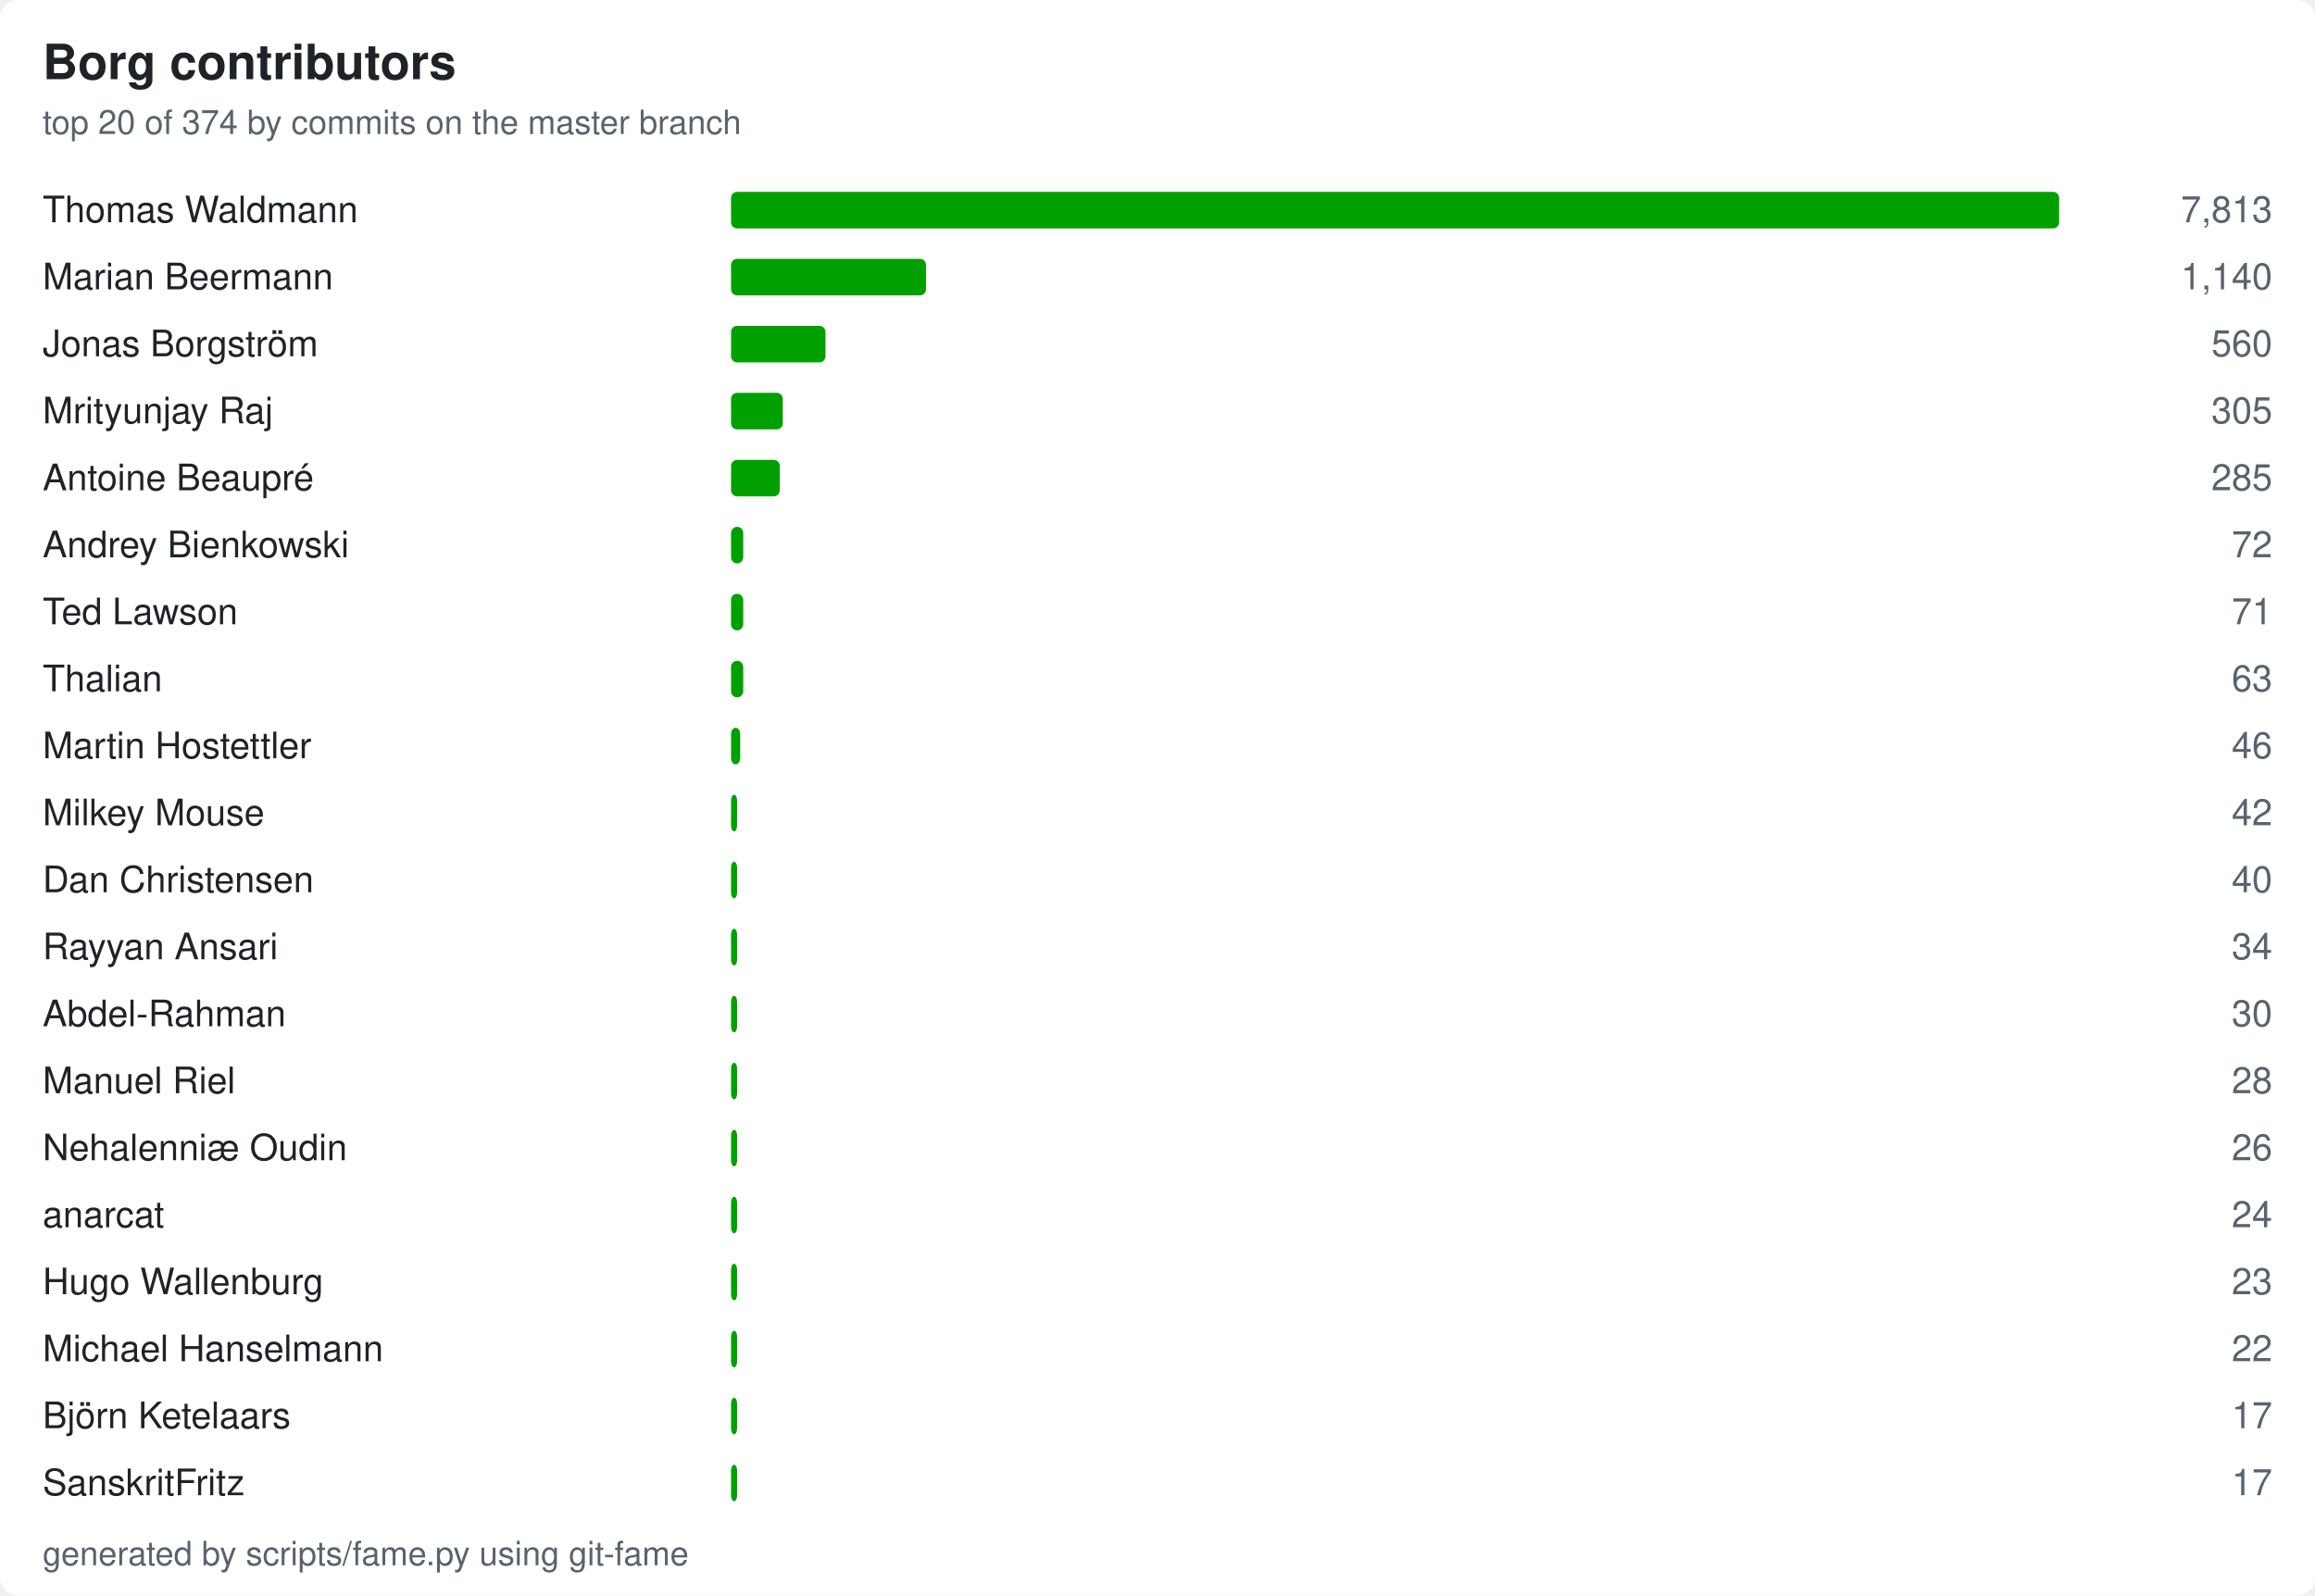
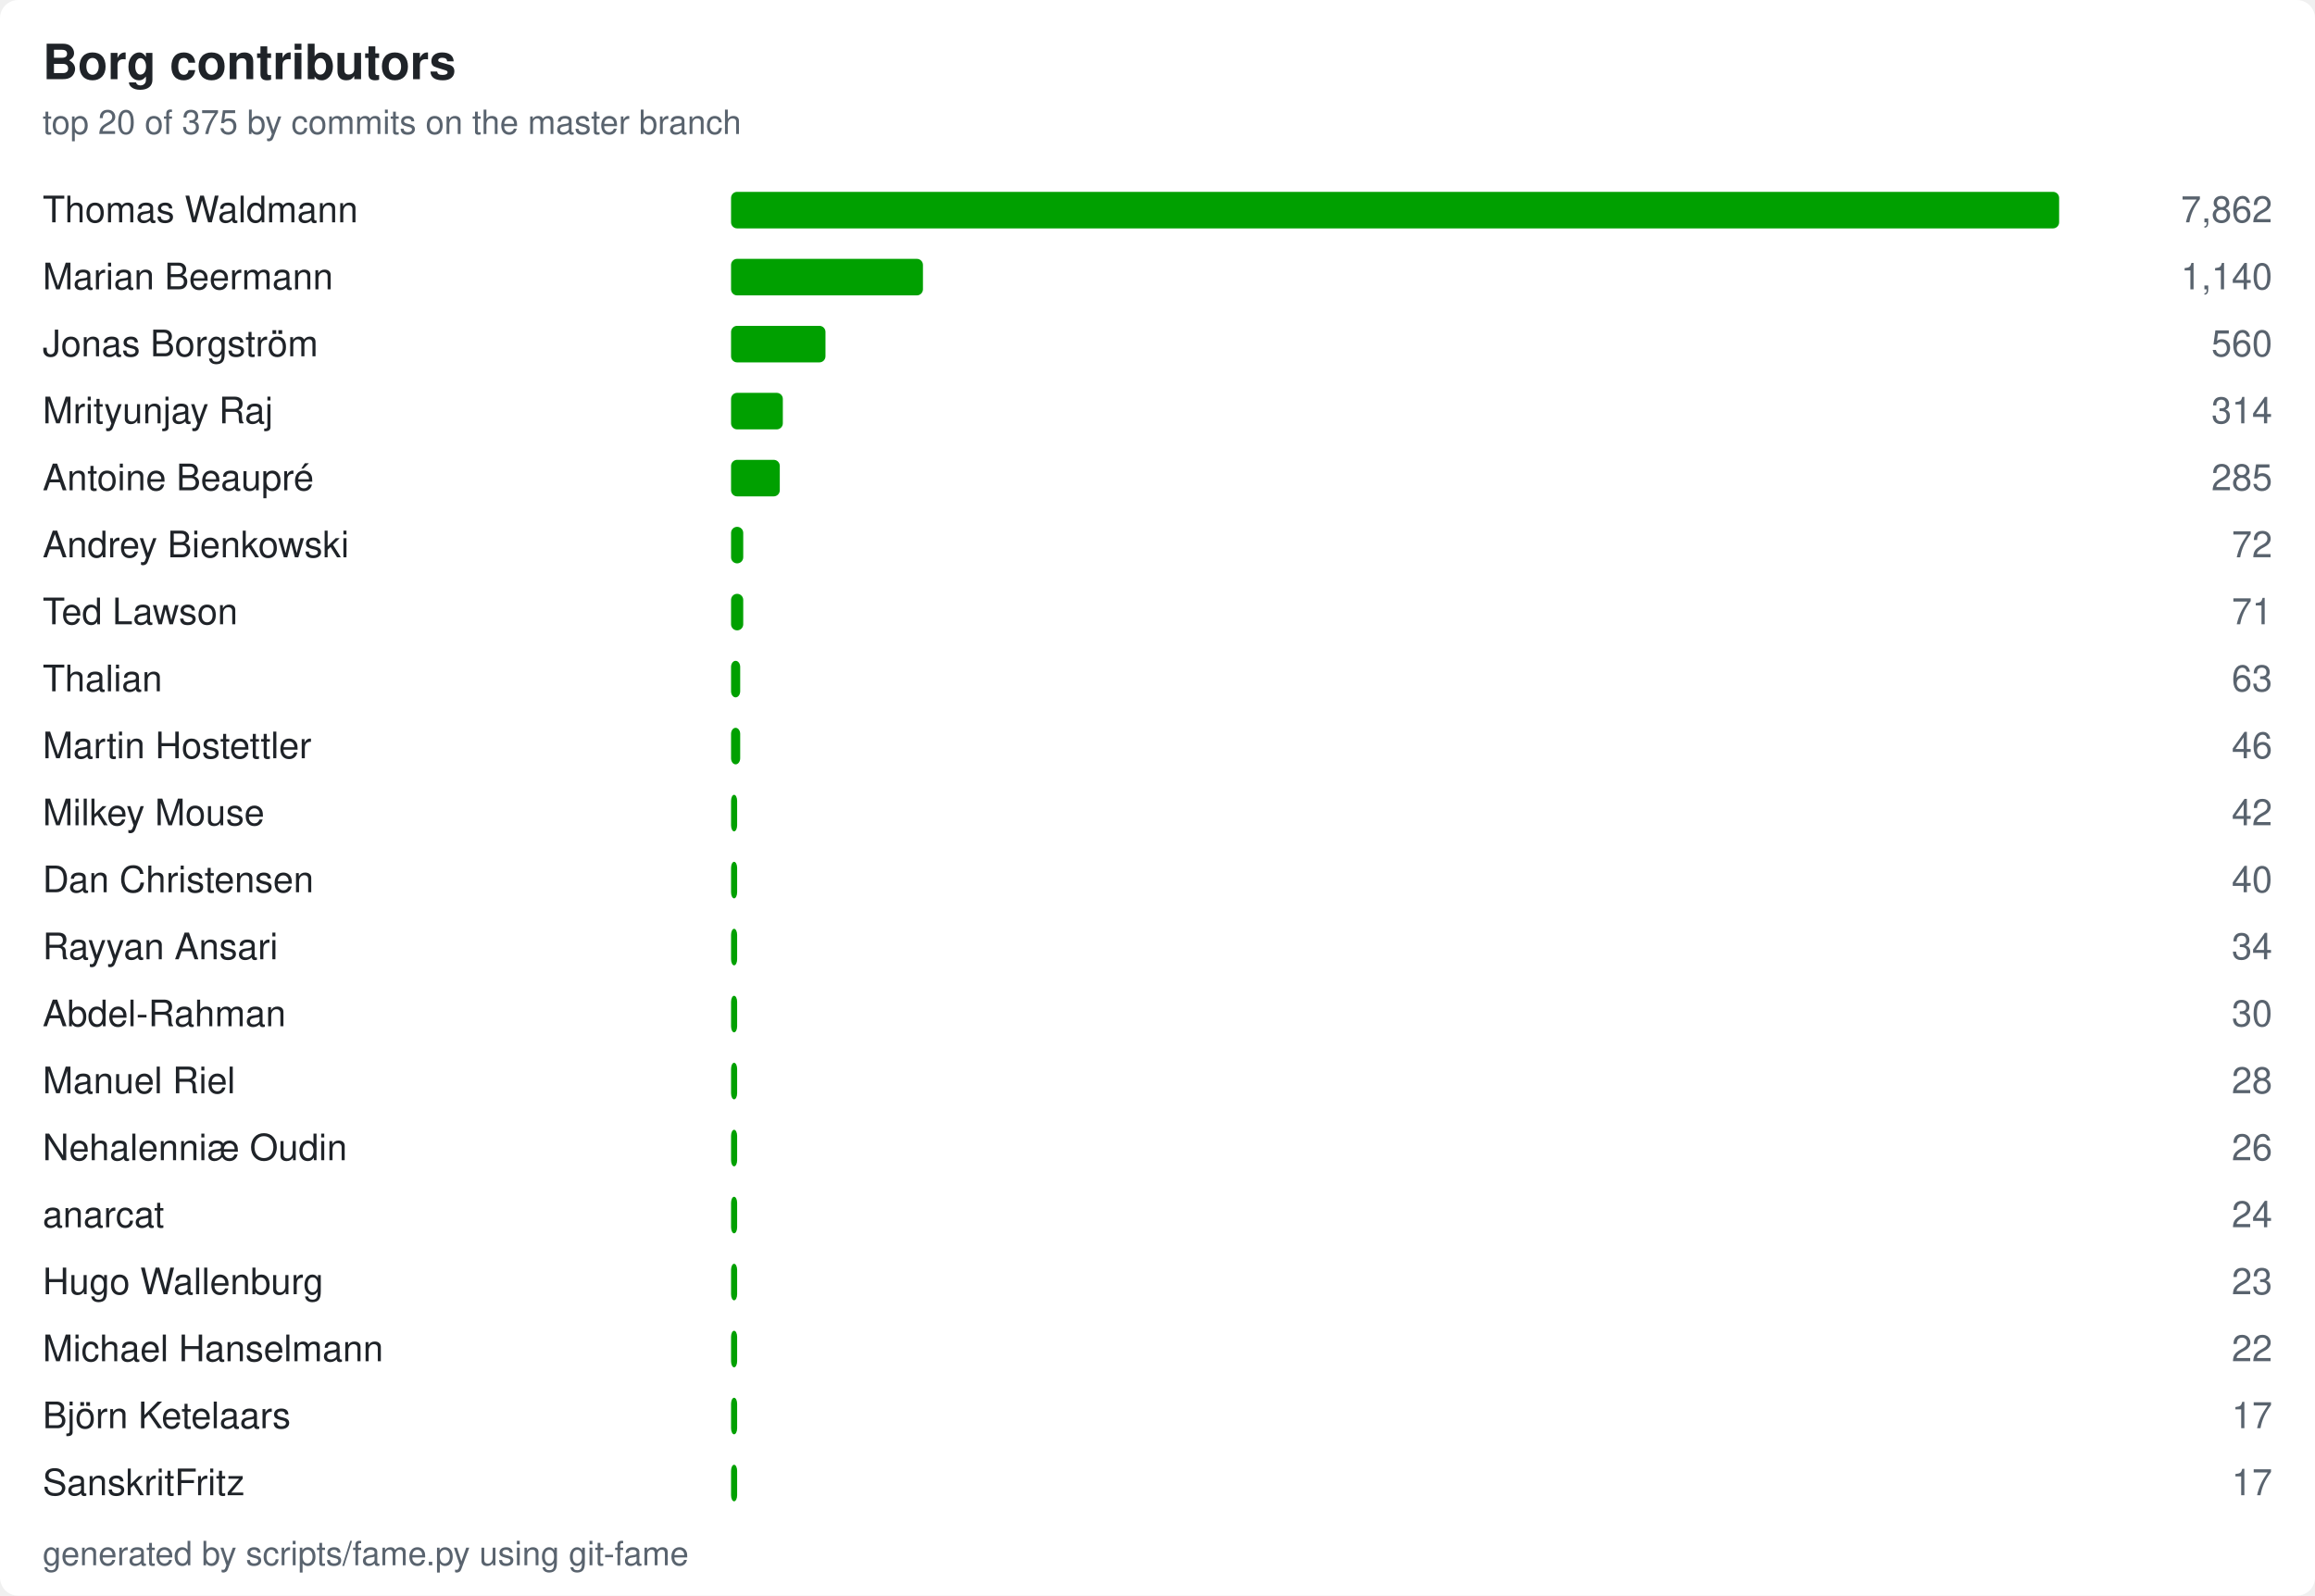
<svg xmlns="http://www.w3.org/2000/svg" width="760" height="524" viewBox="0 0 760 524" role="img" aria-label="Borg contributors by commit count">
  <style>
    text { font-family: -apple-system, "Segoe UI", Helvetica, Arial, sans-serif }
    .bg { fill: #ffffff }
    .title { font-size: 16px; font-weight: 600; fill: #1f2328 }
    .name { font-size: 12px; fill: #1f2328 }
    .subtitle, .footer, .count { font-size: 11px; fill: #59636e }
    .count { font-size: 12px; text-anchor: end }
    .bar { fill: #00a000 }
    @media (prefers-color-scheme: dark) {
        .bg { fill: #0d1117 }
        .title, .name { fill: #e6edf3 }
        .subtitle, .footer, .count { fill: #9198a1 }
        .bar { fill: #00dd00 }
    }
</style>
  <rect class="bg" x="0" y="0" width="760" height="524" rx="6" />
  <text class="title" x="14" y="26">Borg contributors</text>
-   <text class="subtitle" x="14" y="44">top 20 of 374 by commits on the master branch</text>
+   <text class="subtitle" x="14" y="44">top 20 of 375 by commits on the master branch</text>
  <text class="name" x="14" y="73">Thomas Waldmann</text>
  <rect class="bar" x="240" y="63" width="436" height="12" rx="2" />
-   <text class="count" x="746" y="73">7,813</text>
+   <text class="count" x="746" y="73">7,862</text>
  <text class="name" x="14" y="95">Marian Beermann</text>
-   <rect class="bar" x="240" y="85" width="64" height="12" rx="2" />
+   <rect class="bar" x="240" y="85" width="63" height="12" rx="2" />
  <text class="count" x="746" y="95">1,140</text>
  <text class="name" x="14" y="117">Jonas Borgström</text>
  <rect class="bar" x="240" y="107" width="31" height="12" rx="2" />
  <text class="count" x="746" y="117">560</text>
  <text class="name" x="14" y="139">Mrityunjay Raj</text>
  <rect class="bar" x="240" y="129" width="17" height="12" rx="2" />
-   <text class="count" x="746" y="139">305</text>
+   <text class="count" x="746" y="139">314</text>
  <text class="name" x="14" y="161">Antoine Beaupré</text>
  <rect class="bar" x="240" y="151" width="16" height="12" rx="2" />
  <text class="count" x="746" y="161">285</text>
  <text class="name" x="14" y="183">Andrey Bienkowski</text>
  <rect class="bar" x="240" y="173" width="4" height="12" rx="2" />
  <text class="count" x="746" y="183">72</text>
  <text class="name" x="14" y="205">Ted Lawson</text>
  <rect class="bar" x="240" y="195" width="4" height="12" rx="2" />
  <text class="count" x="746" y="205">71</text>
  <text class="name" x="14" y="227">Thalian</text>
-   <rect class="bar" x="240" y="217" width="4" height="12" rx="2" />
+   <rect class="bar" x="240" y="217" width="3" height="12" rx="2" />
  <text class="count" x="746" y="227">63</text>
  <text class="name" x="14" y="249">Martin Hostettler</text>
  <rect class="bar" x="240" y="239" width="3" height="12" rx="2" />
  <text class="count" x="746" y="249">46</text>
  <text class="name" x="14" y="271">Milkey Mouse</text>
  <rect class="bar" x="240" y="261" width="2" height="12" rx="2" />
  <text class="count" x="746" y="271">42</text>
  <text class="name" x="14" y="293">Dan Christensen</text>
  <rect class="bar" x="240" y="283" width="2" height="12" rx="2" />
  <text class="count" x="746" y="293">40</text>
  <text class="name" x="14" y="315">Rayyan Ansari</text>
  <rect class="bar" x="240" y="305" width="2" height="12" rx="2" />
  <text class="count" x="746" y="315">34</text>
  <text class="name" x="14" y="337">Abdel-Rahman</text>
  <rect class="bar" x="240" y="327" width="2" height="12" rx="2" />
  <text class="count" x="746" y="337">30</text>
  <text class="name" x="14" y="359">Manuel Riel</text>
  <rect class="bar" x="240" y="349" width="2" height="12" rx="2" />
  <text class="count" x="746" y="359">28</text>
  <text class="name" x="14" y="381">Nehalenniæ Oudin</text>
  <rect class="bar" x="240" y="371" width="2" height="12" rx="2" />
  <text class="count" x="746" y="381">26</text>
  <text class="name" x="14" y="403">anarcat</text>
  <rect class="bar" x="240" y="393" width="2" height="12" rx="2" />
  <text class="count" x="746" y="403">24</text>
  <text class="name" x="14" y="425">Hugo Wallenburg</text>
  <rect class="bar" x="240" y="415" width="2" height="12" rx="2" />
  <text class="count" x="746" y="425">23</text>
  <text class="name" x="14" y="447">Michael Hanselmann</text>
  <rect class="bar" x="240" y="437" width="2" height="12" rx="2" />
  <text class="count" x="746" y="447">22</text>
  <text class="name" x="14" y="469">Björn Ketelaars</text>
  <rect class="bar" x="240" y="459" width="2" height="12" rx="2" />
  <text class="count" x="746" y="469">17</text>
  <text class="name" x="14" y="491">SanskritFritz</text>
  <rect class="bar" x="240" y="481" width="2" height="12" rx="2" />
  <text class="count" x="746" y="491">17</text>
  <text class="footer" x="14" y="514">generated by scripts/fame.py using git-fame</text>
</svg>
